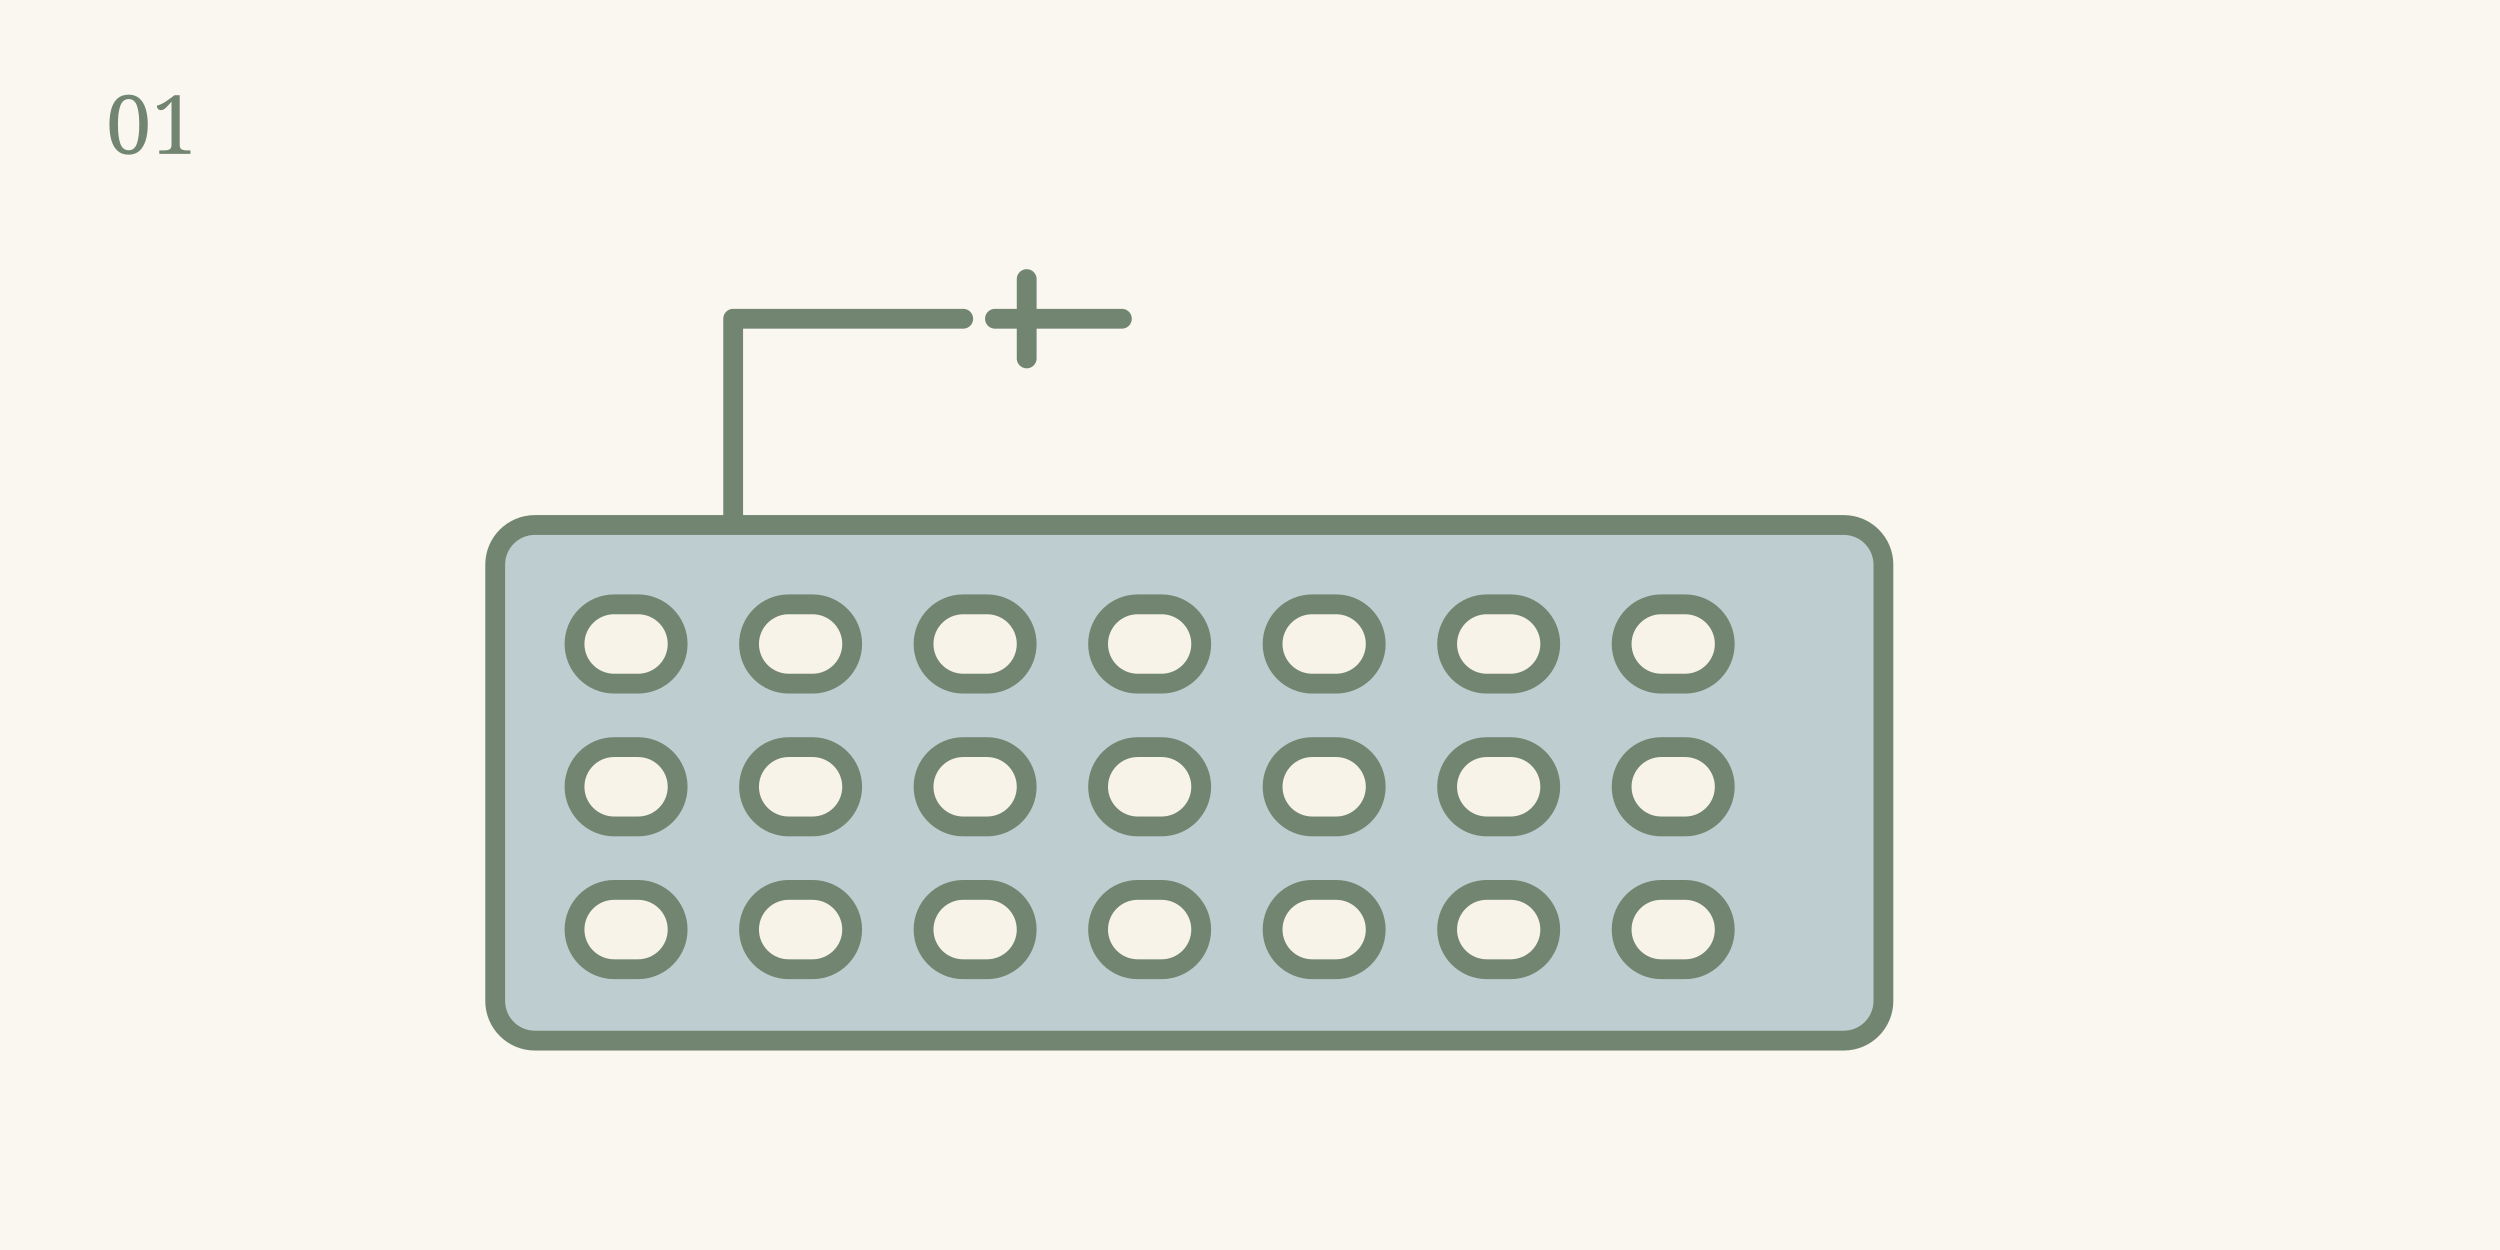
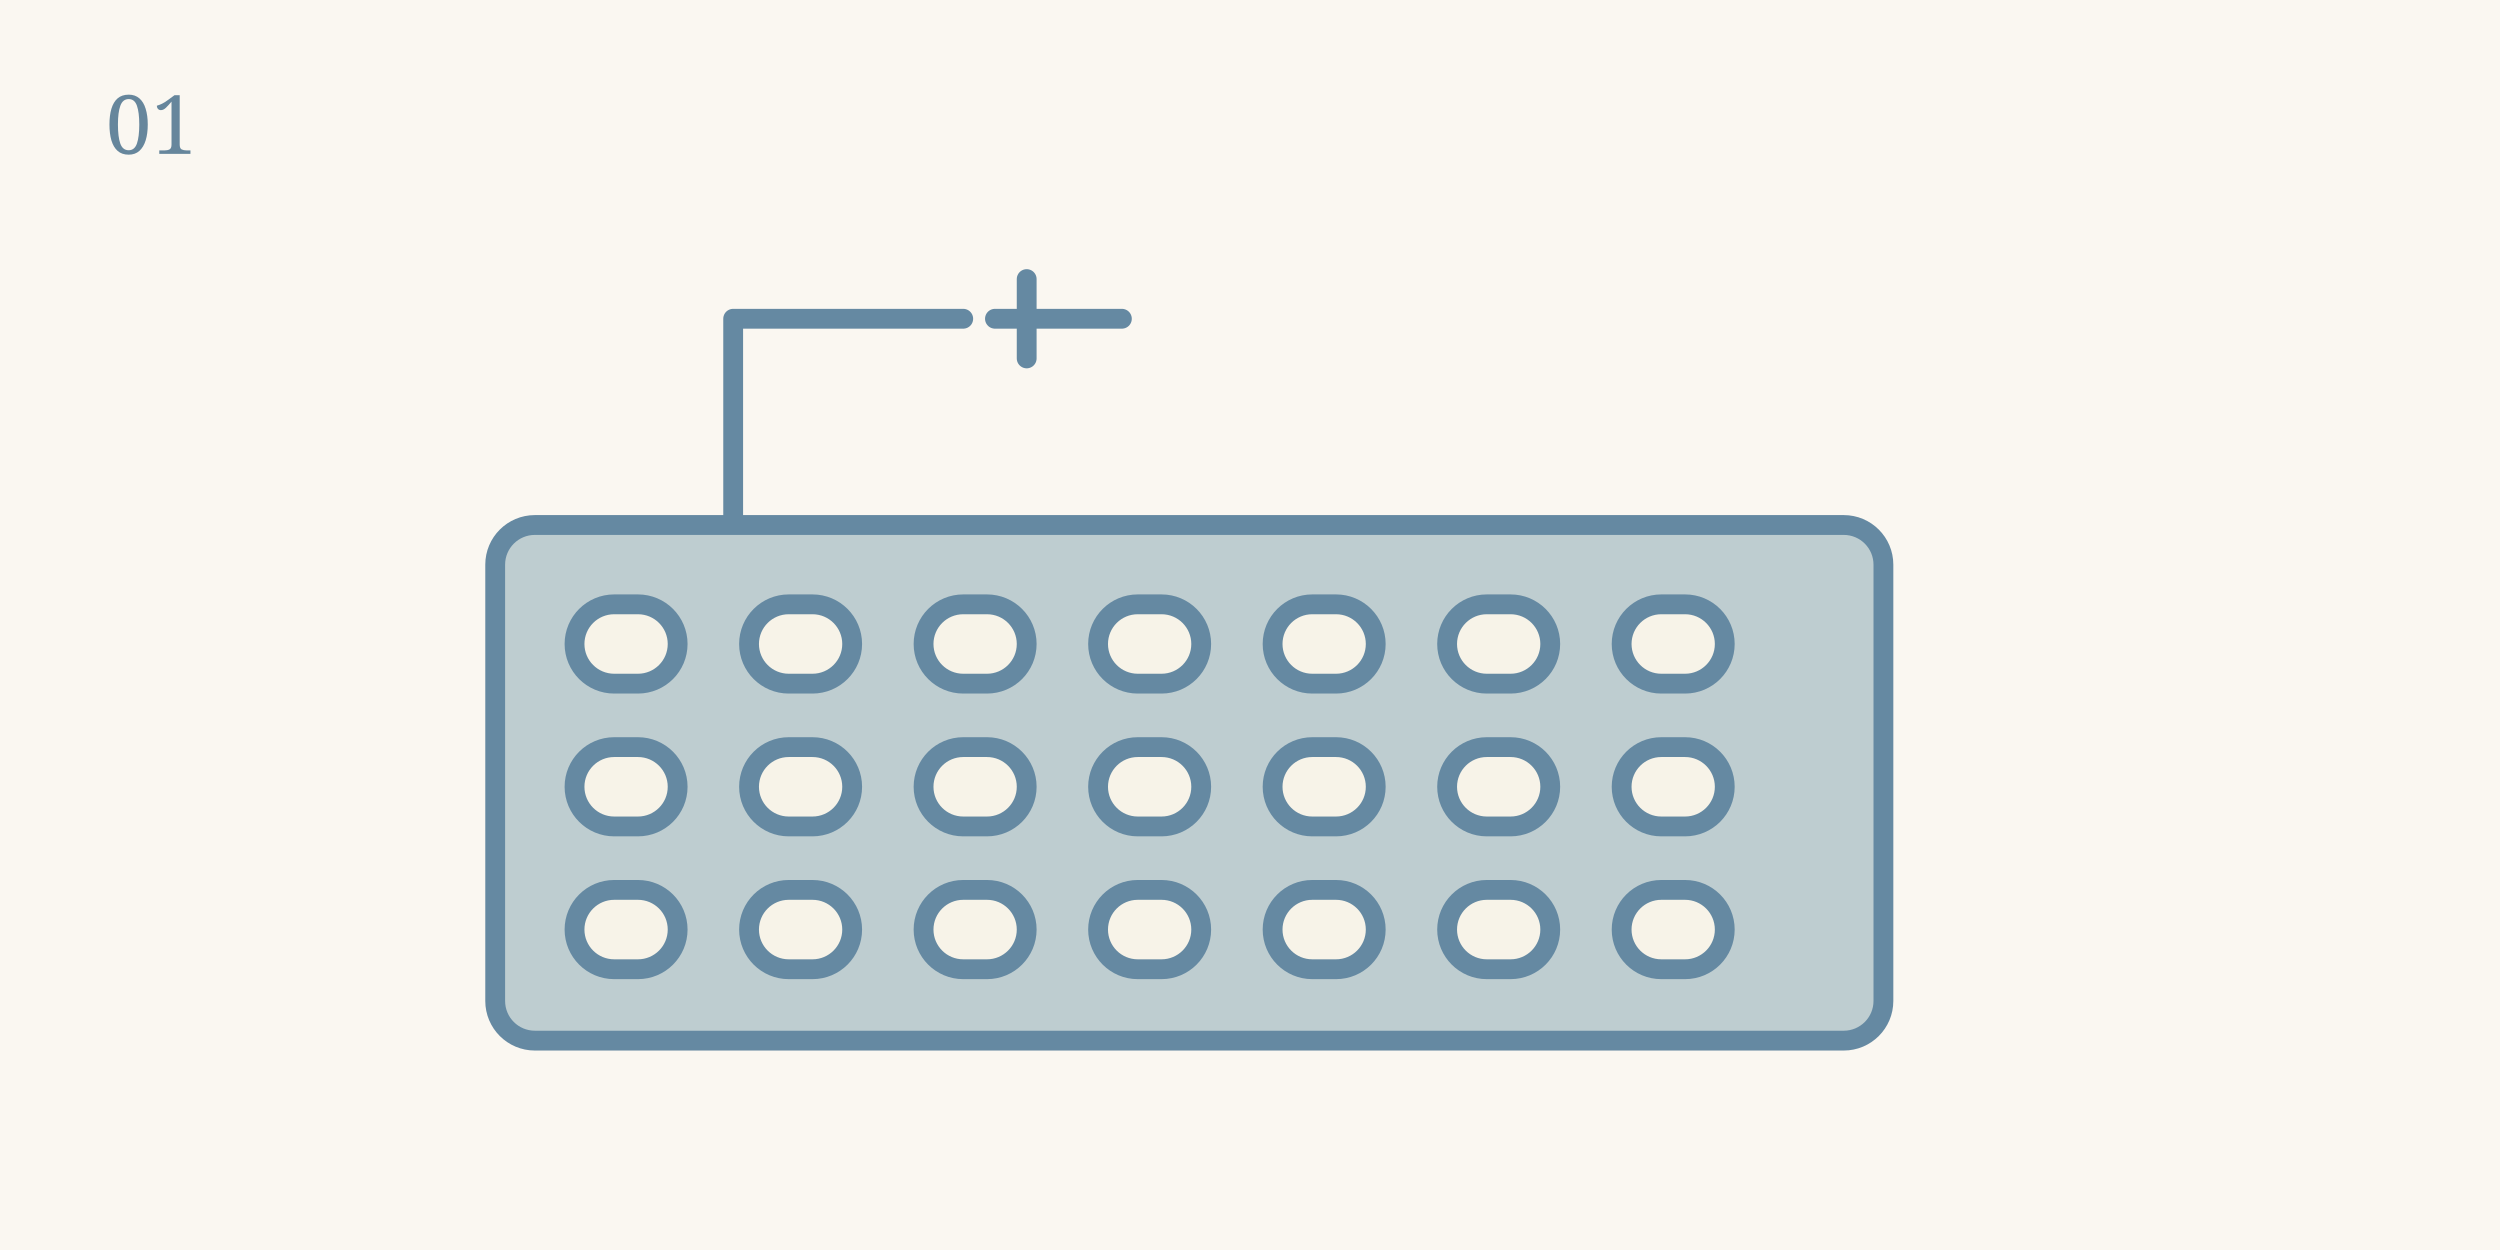
<svg xmlns="http://www.w3.org/2000/svg" viewBox="0 0 520 260">
  <rect width="520" height="260" fill="#faf7f1" />
  <g transform="translate(70 30) scale(1.65)">
-     <rect x="20" y="48" width="175" height="65" rx="5" fill="#becdd0" stroke="#728570" stroke-width="2.5" />
-     <rect x="30" y="58" width="13" height="10" rx="5" fill="#f7f3e8" stroke="#728570" stroke-width="2.5" />
-     <rect x="52" y="58" width="13" height="10" rx="5" fill="#f7f3e8" stroke="#728570" stroke-width="2.5" />
-     <rect x="74" y="58" width="13" height="10" rx="5" fill="#f7f3e8" stroke="#728570" stroke-width="2.5" />
-     <rect x="96" y="58" width="13" height="10" rx="5" fill="#f7f3e8" stroke="#728570" stroke-width="2.5" />
-     <rect x="118" y="58" width="13" height="10" rx="5" fill="#f7f3e8" stroke="#728570" stroke-width="2.5" />
-     <rect x="140" y="58" width="13" height="10" rx="5" fill="#f7f3e8" stroke="#728570" stroke-width="2.5" />
-     <rect x="162" y="58" width="13" height="10" rx="5" fill="#f7f3e8" stroke="#728570" stroke-width="2.5" />
-     <rect x="30" y="76" width="13" height="10" rx="5" fill="#f7f3e8" stroke="#728570" stroke-width="2.5" />
-     <rect x="52" y="76" width="13" height="10" rx="5" fill="#f7f3e8" stroke="#728570" stroke-width="2.5" />
-     <rect x="74" y="76" width="13" height="10" rx="5" fill="#f7f3e8" stroke="#728570" stroke-width="2.5" />
-     <rect x="96" y="76" width="13" height="10" rx="5" fill="#f7f3e8" stroke="#728570" stroke-width="2.5" />
-     <rect x="118" y="76" width="13" height="10" rx="5" fill="#f7f3e8" stroke="#728570" stroke-width="2.5" />
-     <rect x="140" y="76" width="13" height="10" rx="5" fill="#f7f3e8" stroke="#728570" stroke-width="2.5" />
-     <rect x="162" y="76" width="13" height="10" rx="5" fill="#f7f3e8" stroke="#728570" stroke-width="2.5" />
-     <rect x="30" y="94" width="13" height="10" rx="5" fill="#f7f3e8" stroke="#728570" stroke-width="2.5" />
-     <rect x="52" y="94" width="13" height="10" rx="5" fill="#f7f3e8" stroke="#728570" stroke-width="2.5" />
-     <rect x="74" y="94" width="13" height="10" rx="5" fill="#f7f3e8" stroke="#728570" stroke-width="2.5" />
-     <rect x="96" y="94" width="13" height="10" rx="5" fill="#f7f3e8" stroke="#728570" stroke-width="2.5" />
-     <rect x="118" y="94" width="13" height="10" rx="5" fill="#f7f3e8" stroke="#728570" stroke-width="2.5" />
-     <rect x="140" y="94" width="13" height="10" rx="5" fill="#f7f3e8" stroke="#728570" stroke-width="2.5" />
-     <rect x="162" y="94" width="13" height="10" rx="5" fill="#f7f3e8" stroke="#728570" stroke-width="2.5" />
-     <path d="M50 47V22h29m8-5v10m-4-5h16" fill="none" stroke="#728570" stroke-width="2.5" stroke-linecap="round" stroke-linejoin="round" />
+     <rect x="20" y="48" width="175" height="65" rx="5" fill="#becdd0" stroke="#6589a2" stroke-width="2.5" />
+     <rect x="30" y="58" width="13" height="10" rx="5" fill="#f7f3e8" stroke="#6589a2" stroke-width="2.5" />
+     <rect x="52" y="58" width="13" height="10" rx="5" fill="#f7f3e8" stroke="#6589a2" stroke-width="2.5" />
+     <rect x="74" y="58" width="13" height="10" rx="5" fill="#f7f3e8" stroke="#6589a2" stroke-width="2.5" />
+     <rect x="96" y="58" width="13" height="10" rx="5" fill="#f7f3e8" stroke="#6589a2" stroke-width="2.5" />
+     <rect x="118" y="58" width="13" height="10" rx="5" fill="#f7f3e8" stroke="#6589a2" stroke-width="2.5" />
+     <rect x="140" y="58" width="13" height="10" rx="5" fill="#f7f3e8" stroke="#6589a2" stroke-width="2.5" />
+     <rect x="162" y="58" width="13" height="10" rx="5" fill="#f7f3e8" stroke="#6589a2" stroke-width="2.5" />
+     <rect x="30" y="76" width="13" height="10" rx="5" fill="#f7f3e8" stroke="#6589a2" stroke-width="2.5" />
+     <rect x="52" y="76" width="13" height="10" rx="5" fill="#f7f3e8" stroke="#6589a2" stroke-width="2.5" />
+     <rect x="74" y="76" width="13" height="10" rx="5" fill="#f7f3e8" stroke="#6589a2" stroke-width="2.5" />
+     <rect x="96" y="76" width="13" height="10" rx="5" fill="#f7f3e8" stroke="#6589a2" stroke-width="2.5" />
+     <rect x="118" y="76" width="13" height="10" rx="5" fill="#f7f3e8" stroke="#6589a2" stroke-width="2.5" />
+     <rect x="140" y="76" width="13" height="10" rx="5" fill="#f7f3e8" stroke="#6589a2" stroke-width="2.5" />
+     <rect x="162" y="76" width="13" height="10" rx="5" fill="#f7f3e8" stroke="#6589a2" stroke-width="2.5" />
+     <rect x="30" y="94" width="13" height="10" rx="5" fill="#f7f3e8" stroke="#6589a2" stroke-width="2.5" />
+     <rect x="52" y="94" width="13" height="10" rx="5" fill="#f7f3e8" stroke="#6589a2" stroke-width="2.5" />
+     <rect x="74" y="94" width="13" height="10" rx="5" fill="#f7f3e8" stroke="#6589a2" stroke-width="2.5" />
+     <rect x="96" y="94" width="13" height="10" rx="5" fill="#f7f3e8" stroke="#6589a2" stroke-width="2.5" />
+     <rect x="118" y="94" width="13" height="10" rx="5" fill="#f7f3e8" stroke="#6589a2" stroke-width="2.5" />
+     <rect x="140" y="94" width="13" height="10" rx="5" fill="#f7f3e8" stroke="#6589a2" stroke-width="2.5" />
+     <rect x="162" y="94" width="13" height="10" rx="5" fill="#f7f3e8" stroke="#6589a2" stroke-width="2.5" />
+     <path d="M50 47V22h29m8-5v10m-4-5h16" fill="none" stroke="#6589a2" stroke-width="2.5" stroke-linecap="round" stroke-linejoin="round" />
  </g>
-   <text x="22" y="32" fill="#728570" font-family="Georgia" font-size="17">01</text>
+   <text x="22" y="32" fill="#66869c" font-family="Georgia" font-size="17">01</text>
</svg>
